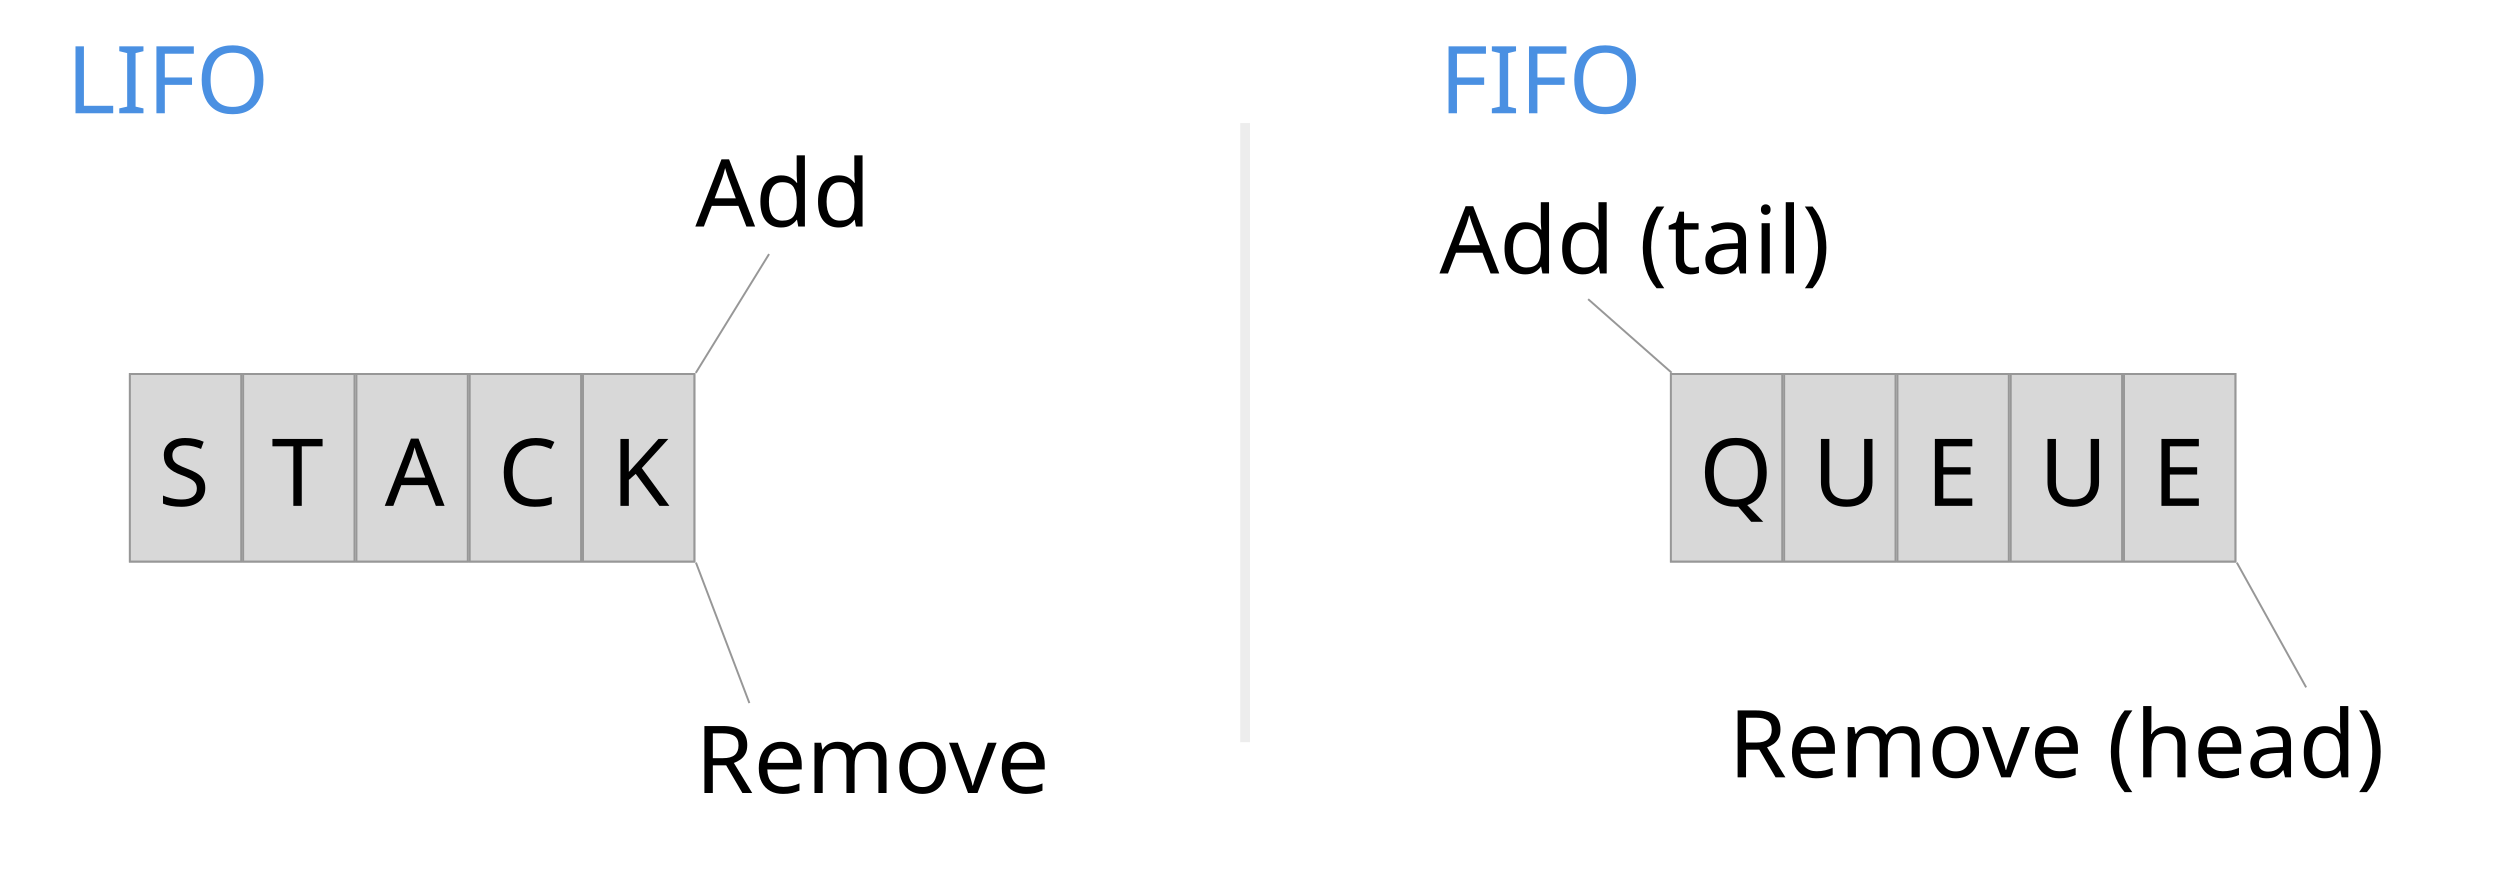
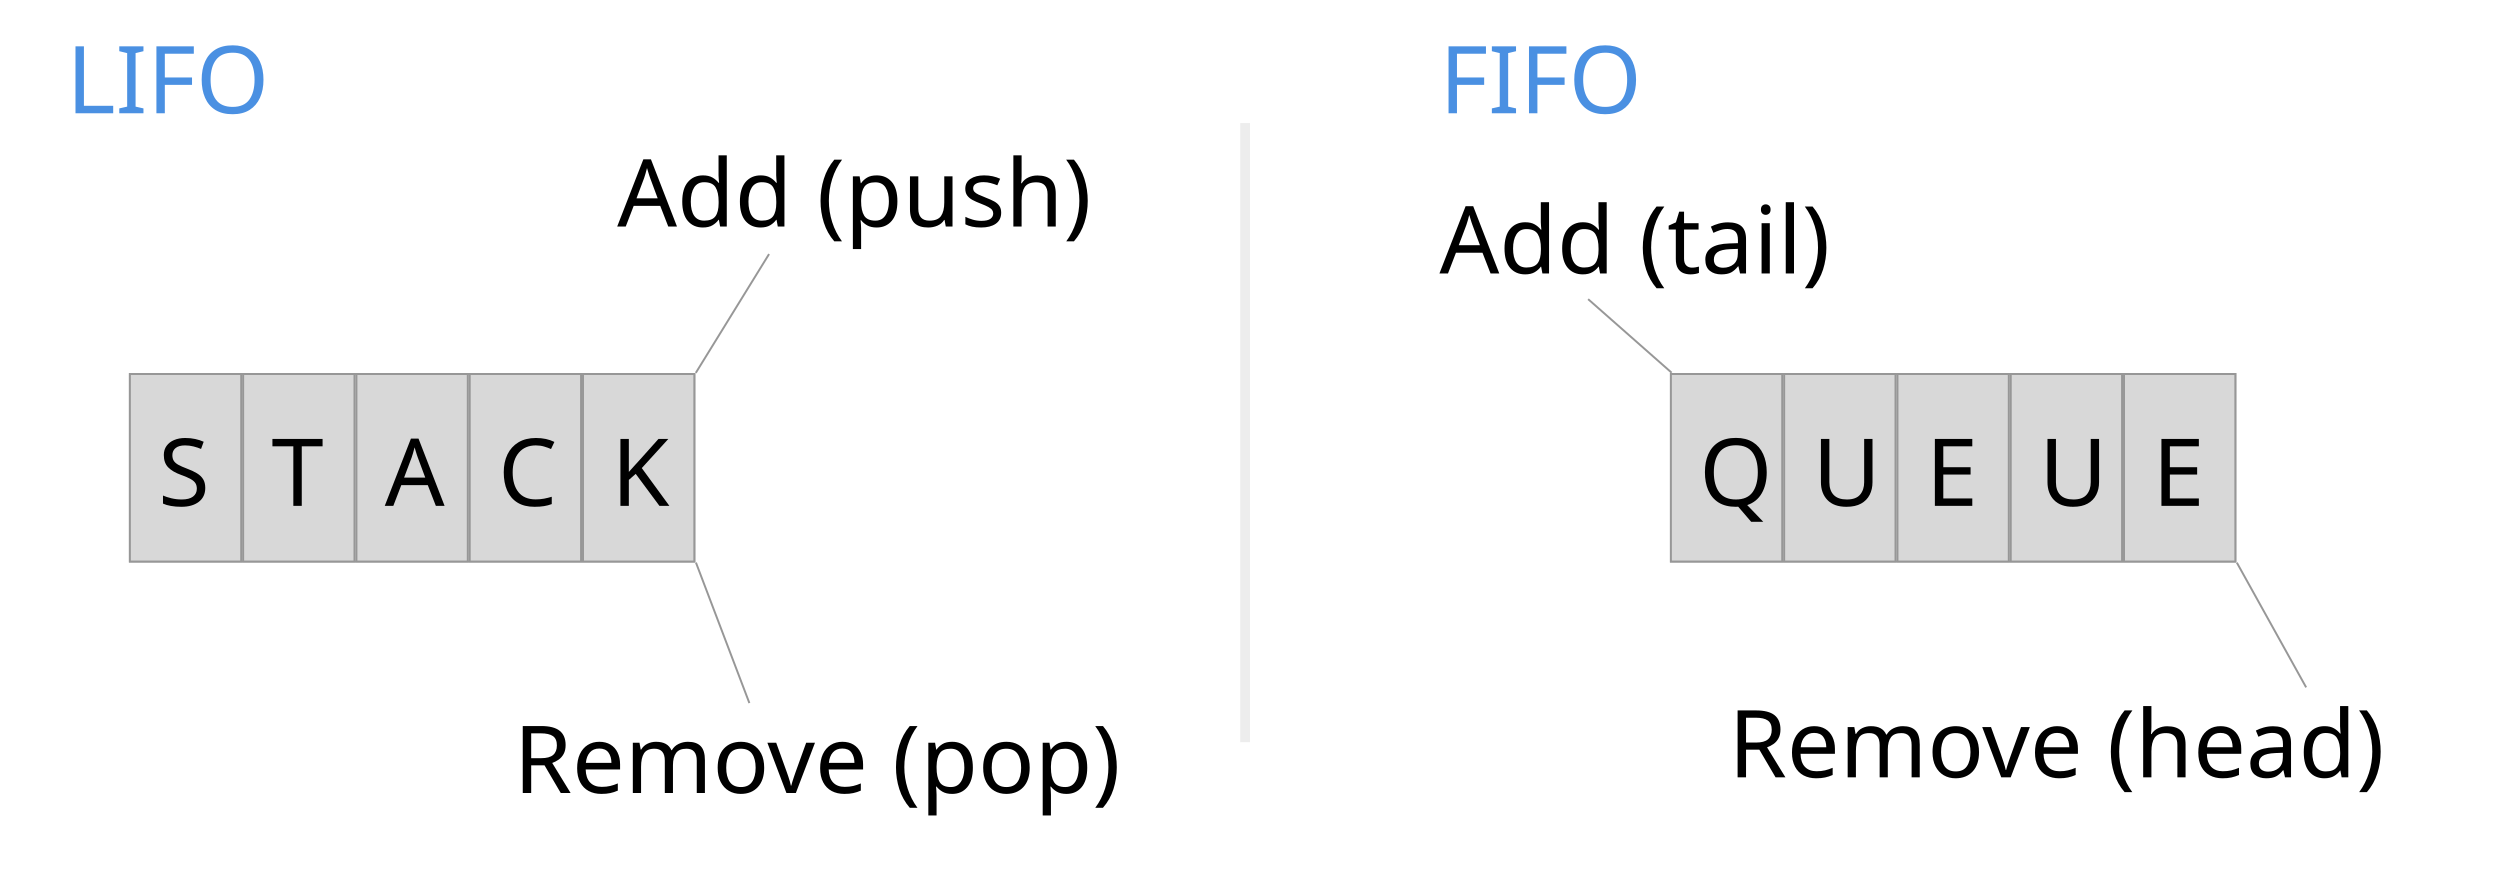
<svg xmlns="http://www.w3.org/2000/svg" width="1280px" height="454px" viewBox="0 0 1280 454" version="1.1">
  <defs />
  <g id="stacks_queues" stroke="none" stroke-width="1" fill="none" fill-rule="evenodd">
    <g id="LIFO" transform="translate(34, 12)">
      <rect id="Rectangle" stroke="#979797" fill="#D8D8D8" x="32.5" y="179.5" width="289" height="96" />
-       <text id="Remove" font-family="SFMono-Regular, SF Mono" font-size="48" font-weight="normal" fill="#000000">
-         <tspan x="322" y="394">Remove</tspan>
+       <text id="Remove-(pop)" font-family="SFMono-Regular, SF Mono" font-size="48" font-weight="normal" fill="#000000">
+         <tspan x="229" y="394">Remove (pop)</tspan>
      </text>
-       <text id="Add" font-family="SFMono-Regular, SF Mono" font-size="48" font-weight="normal" fill="#000000">
-         <tspan x="322" y="104">Add</tspan>
+       <text id="Add-(push)" font-family="SFMono-Regular, SF Mono" font-size="48" font-weight="normal" fill="#000000">
+         <tspan x="282" y="104">Add (push)</tspan>
      </text>
      <rect id="Rectangle-2-Copy" stroke="#979797" fill="#D8D8D8" x="32.5" y="179.5" width="57" height="96" />
      <rect id="Rectangle-2-Copy-2" stroke="#979797" fill="#D8D8D8" x="90.5" y="179.5" width="57" height="96" />
      <rect id="Rectangle-2-Copy-3" stroke="#979797" fill="#D8D8D8" x="148.5" y="179.5" width="57" height="96" />
      <rect id="Rectangle-2-Copy-4" stroke="#979797" fill="#D8D8D8" x="206.5" y="179.5" width="57" height="96" />
      <rect id="Rectangle-2-Copy-5" stroke="#979797" fill="#D8D8D8" x="264.5" y="179.5" width="57" height="96" />
      <text id="S" font-family="SFMono-Regular, SF Mono" font-size="48" font-weight="normal" fill="#000000">
        <tspan x="47" y="247">S</tspan>
      </text>
      <text id="T" font-family="SFMono-Regular, SF Mono" font-size="48" font-weight="normal" fill="#000000">
        <tspan x="105" y="247">T</tspan>
      </text>
      <text id="A" font-family="SFMono-Regular, SF Mono" font-size="48" font-weight="normal" fill="#000000">
        <tspan x="163" y="247">A</tspan>
      </text>
      <text id="C" font-family="SFMono-Regular, SF Mono" font-size="48" font-weight="normal" fill="#000000">
        <tspan x="221" y="247">C</tspan>
      </text>
      <text id="K" font-family="SFMono-Regular, SF Mono" font-size="48" font-weight="normal" fill="#000000">
        <tspan x="279" y="247">K</tspan>
      </text>
      <text font-family="SFMono-Regular, SF Mono" font-size="48" font-weight="normal" fill="#4A90E2">
        <tspan x="0" y="46">LIFO</tspan>
      </text>
      <path d="M322.5,276.5 L349.5,347.5" id="Line-2" stroke="#979797" stroke-linecap="square" />
      <path d="M322.5,178.5 L359.5,118.5" id="Line-3" stroke="#979797" stroke-linecap="square" />
    </g>
    <g id="FIFO" transform="translate(737, 12)">
      <rect id="Rectangle" stroke="#979797" fill="#D8D8D8" x="118.5" y="179.5" width="289" height="96" />
      <text id="Remove-(head)" font-family="SFMono-Regular, SF Mono" font-size="48" font-weight="normal" fill="#000000">
        <tspan x="148" y="386">Remove (head)</tspan>
      </text>
      <text id="Add-(tail)" font-family="SFMono-Regular, SF Mono" font-size="48" font-weight="normal" fill="#000000">
        <tspan x="0" y="128">Add (tail)</tspan>
      </text>
      <rect id="Rectangle-2-Copy" stroke="#979797" fill="#D8D8D8" x="118.5" y="179.5" width="57" height="96" />
      <rect id="Rectangle-2-Copy-2" stroke="#979797" fill="#D8D8D8" x="176.5" y="179.5" width="57" height="96" />
      <rect id="Rectangle-2-Copy-3" stroke="#979797" fill="#D8D8D8" x="234.5" y="179.5" width="57" height="96" />
      <rect id="Rectangle-2-Copy-4" stroke="#979797" fill="#D8D8D8" x="292.5" y="179.5" width="57" height="96" />
      <rect id="Rectangle-2-Copy-5" stroke="#979797" fill="#D8D8D8" x="350.5" y="179.5" width="57" height="96" />
      <text id="Q" font-family="SFMono-Regular, SF Mono" font-size="48" font-weight="normal" fill="#000000">
        <tspan x="133" y="247">Q</tspan>
      </text>
      <text id="U" font-family="SFMono-Regular, SF Mono" font-size="48" font-weight="normal" fill="#000000">
        <tspan x="191" y="247">U</tspan>
      </text>
      <text id="E" font-family="SFMono-Regular, SF Mono" font-size="48" font-weight="normal" fill="#000000">
        <tspan x="249" y="247">E</tspan>
      </text>
      <text id="U" font-family="SFMono-Regular, SF Mono" font-size="48" font-weight="normal" fill="#000000">
        <tspan x="307" y="247">U</tspan>
      </text>
      <text id="E" font-family="SFMono-Regular, SF Mono" font-size="48" font-weight="normal" fill="#000000">
        <tspan x="365" y="247">E</tspan>
      </text>
      <text font-family="SFMono-Regular, SF Mono" font-size="48" font-weight="normal" fill="#4A90E2">
        <tspan x="0" y="46">FIFO</tspan>
      </text>
      <path d="M118.5,178.5 L76.5,141.5" id="Line" stroke="#979797" stroke-linecap="square" />
      <path d="M408.5,276.5 L443.5,339.5" id="Line-4" stroke="#979797" stroke-linecap="square" />
    </g>
    <path d="M637.5,65.5 L637.5,377.5" id="Line-5" stroke="#EDEDED" stroke-width="5" stroke-linecap="square" />
  </g>
</svg>
